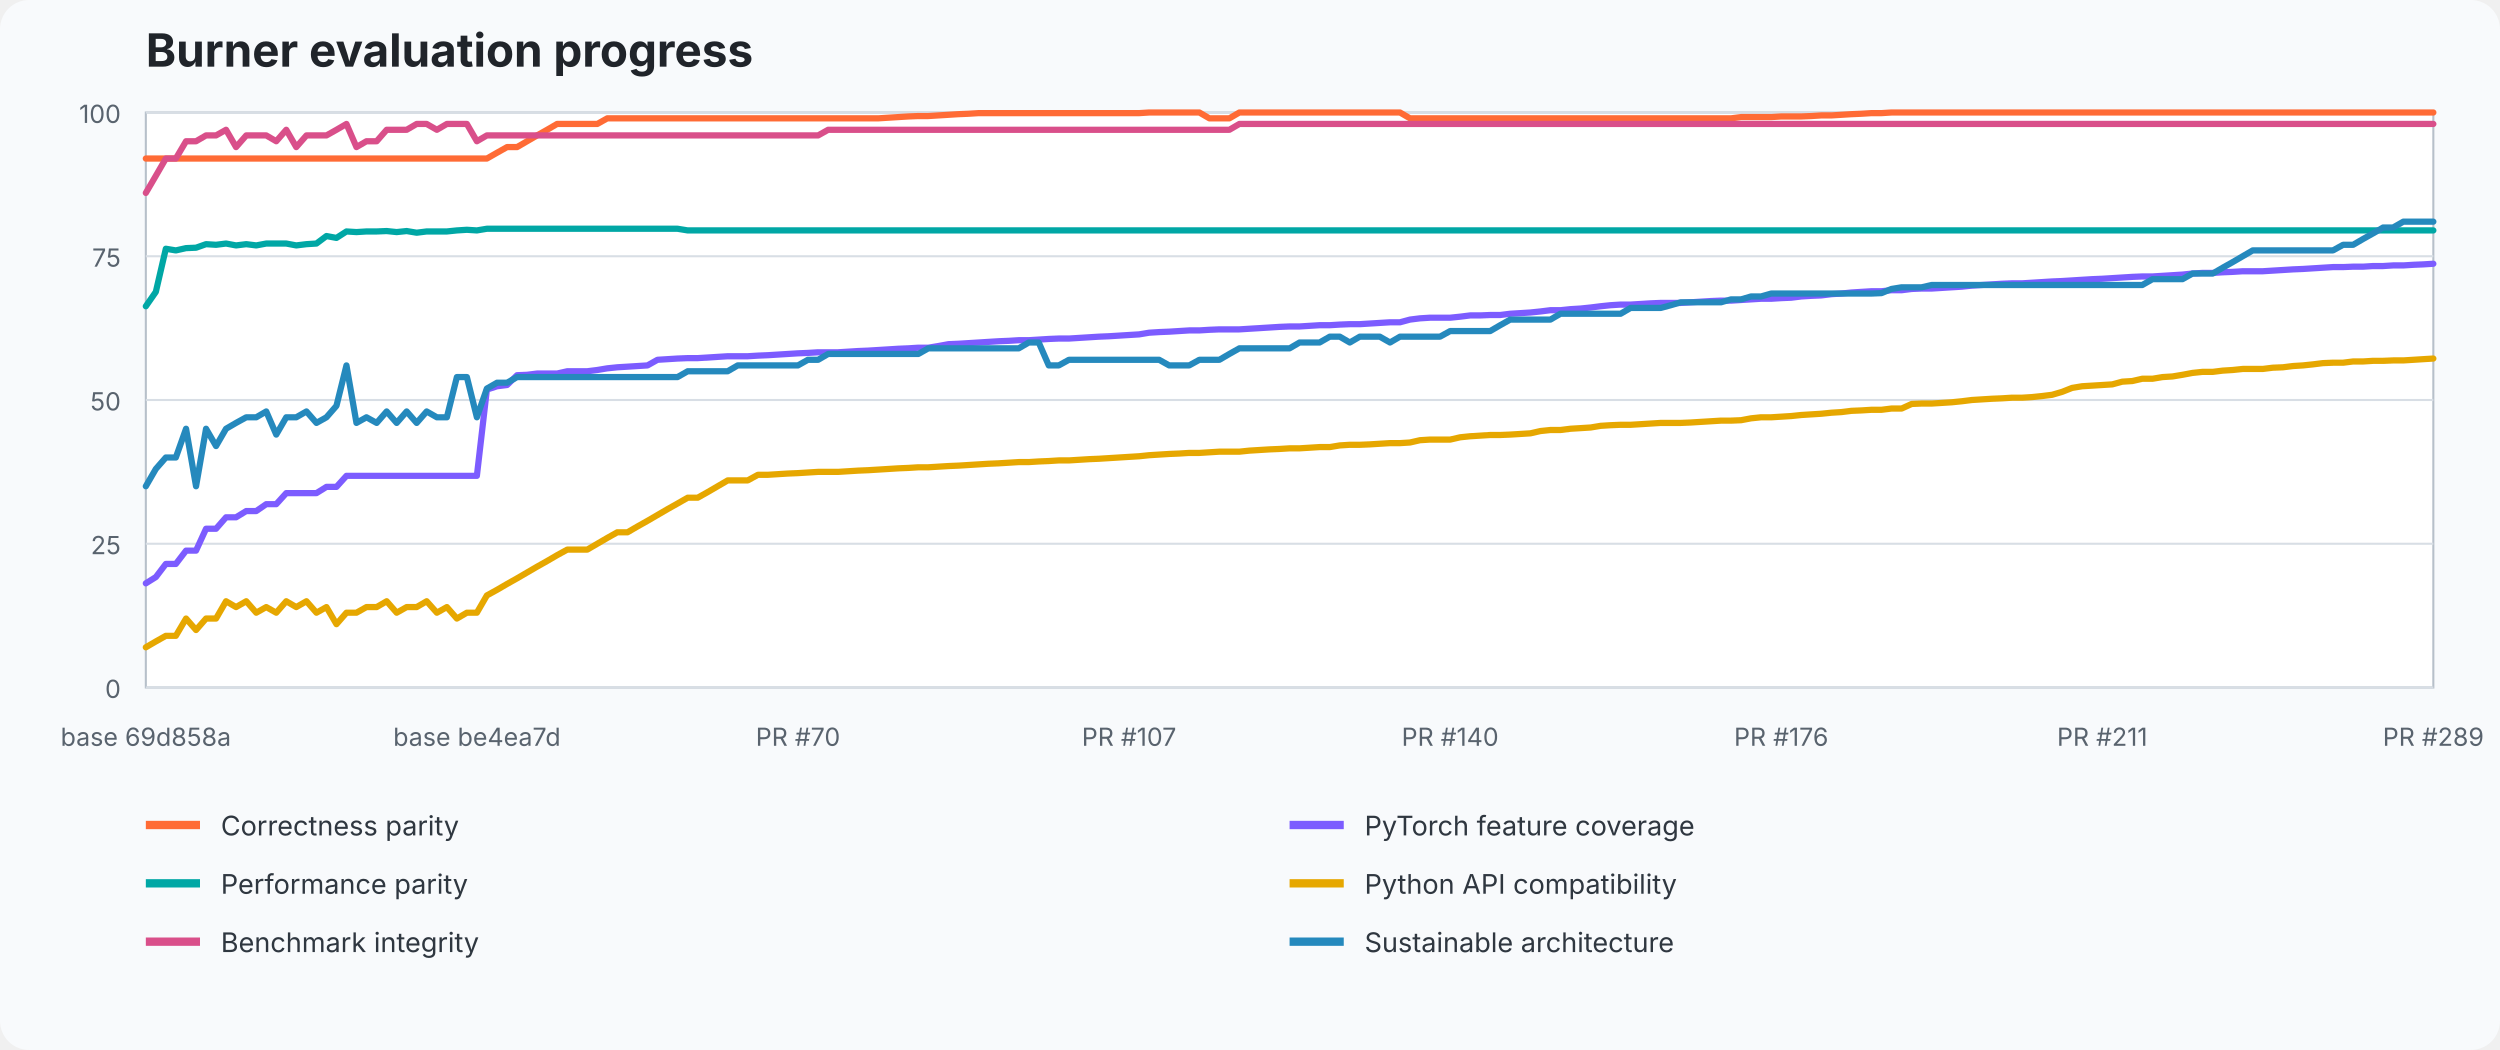
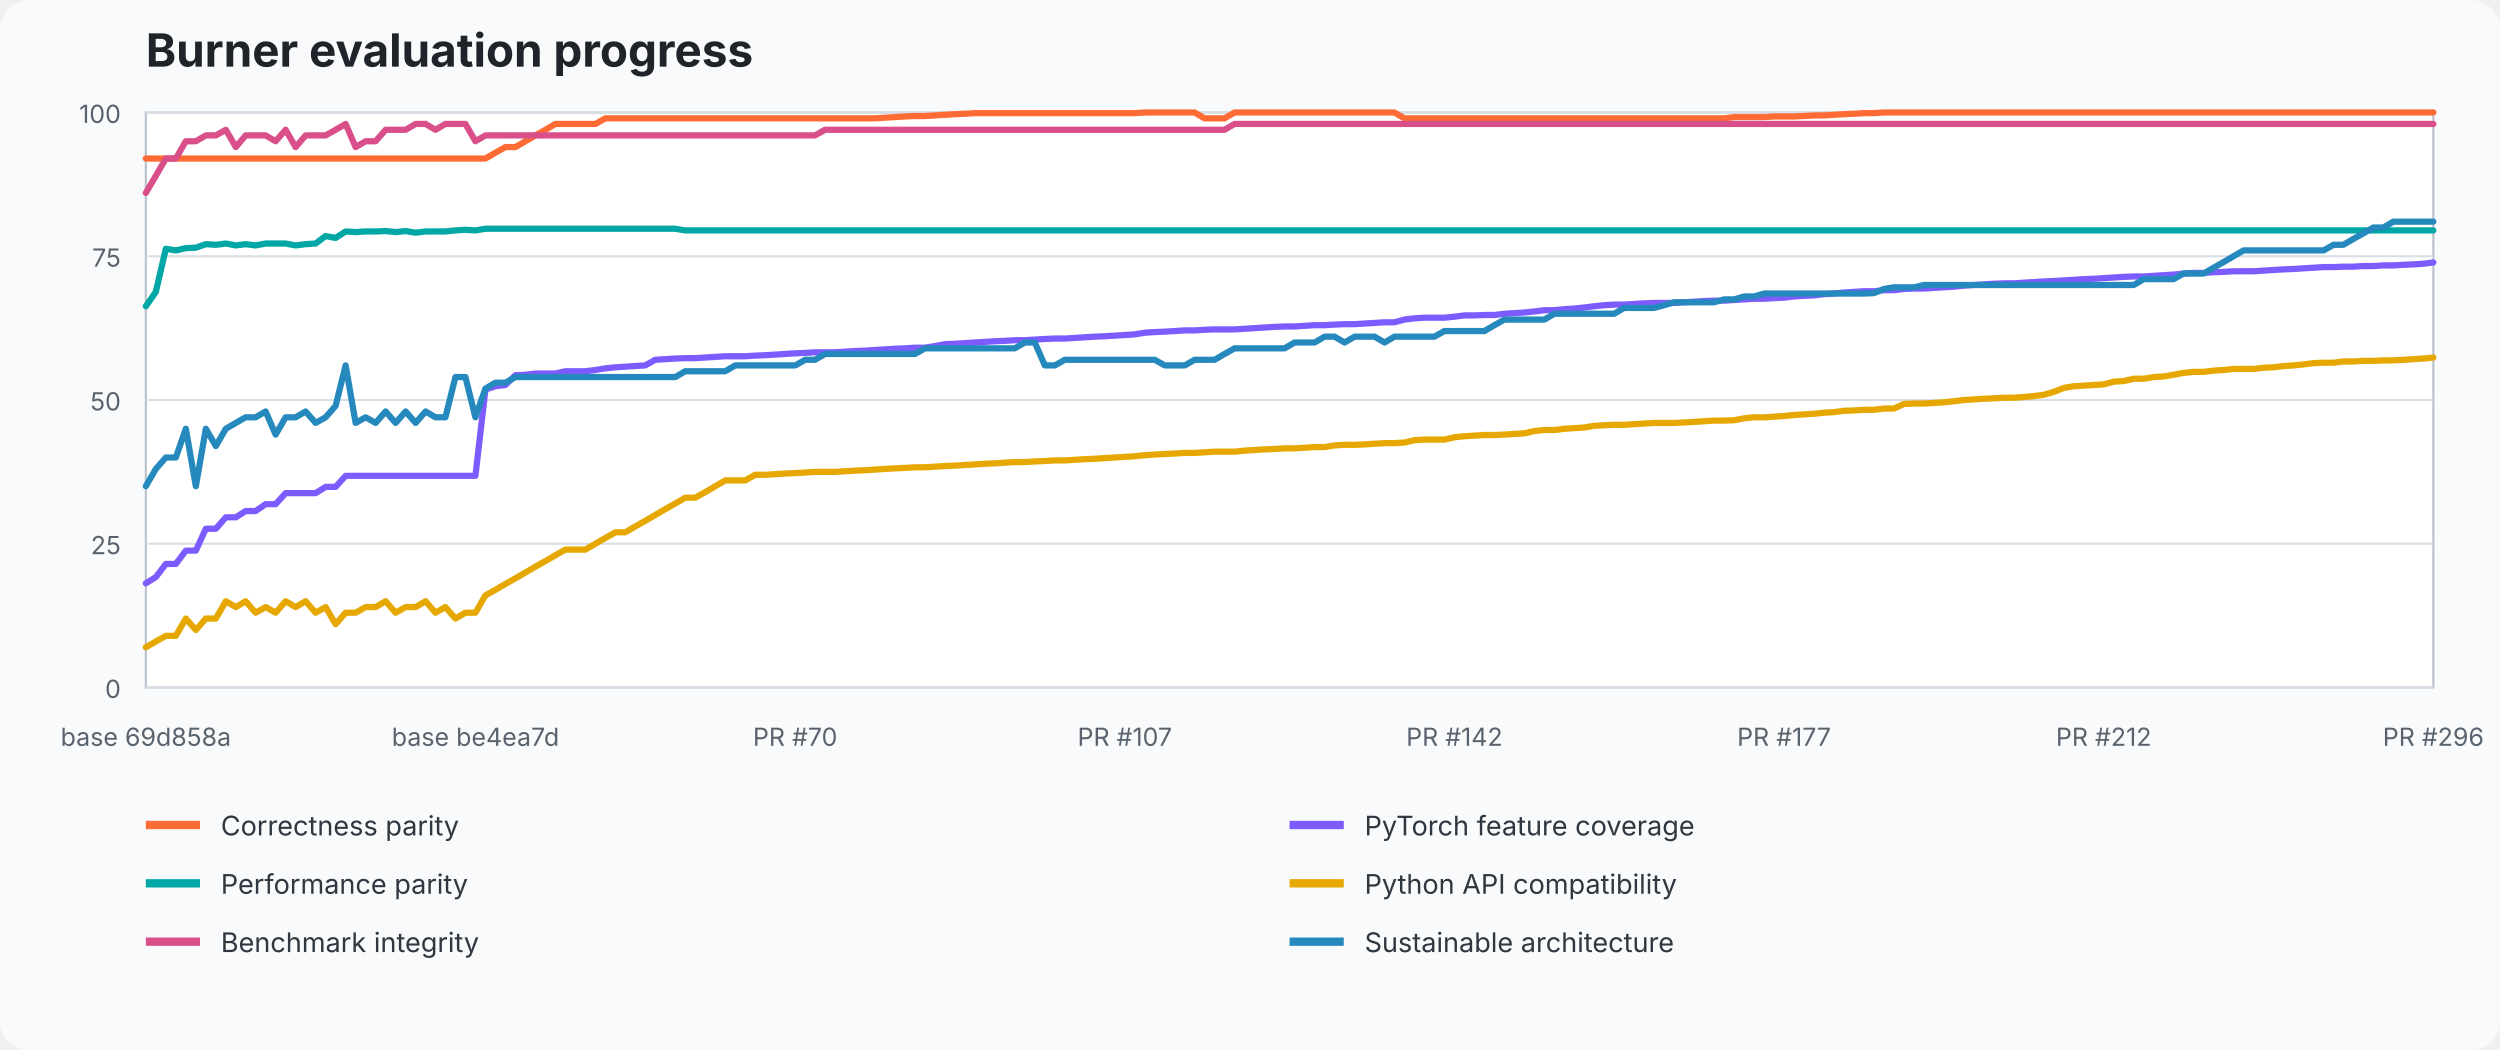
<svg xmlns="http://www.w3.org/2000/svg" width="1200" height="504" viewBox="0 0 1200 504" role="img" aria-labelledby="title desc">
  <style>text{font-family:ui-sans-serif,system-ui,-apple-system,BlinkMacSystemFont,"Segoe UI",sans-serif}.title{font-size:22px;font-weight:700;fill:#20242a}.axis{font-size:12px;fill:#59636e}.legend{font-size:13px;fill:#2f3740}.grid{stroke:#d8dee5;stroke-width:1}.plot{fill:#fff;stroke:#b7c0ca}</style>
  <rect width="100%" height="100%" fill="#f8fafc" rx="14" />
  <text x="70" y="32" class="title">Burner evaluation progress</text>
  <rect x="70" y="54" width="1098" height="276" class="plot" />
  <line x1="70" y1="330" x2="1168" y2="330" class="grid" />
  <text x="58" y="335" text-anchor="end" class="axis">0</text>
  <line x1="70" y1="261" x2="1168" y2="261" class="grid" />
  <text x="58" y="266" text-anchor="end" class="axis">25</text>
  <line x1="70" y1="192" x2="1168" y2="192" class="grid" />
  <text x="58" y="197" text-anchor="end" class="axis">50</text>
  <line x1="70" y1="123" x2="1168" y2="123" class="grid" />
  <text x="58" y="128" text-anchor="end" class="axis">75</text>
  <line x1="70" y1="54" x2="1168" y2="54" class="grid" />
  <text x="58" y="59" text-anchor="end" class="axis">100</text>
-   <polyline points="70.0,76.1 74.8,76.1 79.6,76.1 84.4,76.1 89.3,76.1 94.1,76.1 98.9,76.1 103.7,76.1 108.5,76.1 113.3,76.1 118.2,76.1 123.0,76.1 127.8,76.1 132.6,76.1 137.4,76.1 142.2,76.1 147.1,76.1 151.9,76.1 156.7,76.1 161.5,76.1 166.3,76.1 171.1,76.1 175.9,76.1 180.8,76.1 185.6,76.1 190.4,76.1 195.2,76.1 200.0,76.1 204.8,76.1 209.7,76.1 214.5,76.1 219.3,76.1 224.1,76.1 228.9,76.1 233.7,76.1 238.6,73.3 243.4,70.6 248.2,70.6 253.0,67.8 257.8,65.0 262.6,62.3 267.4,59.5 272.3,59.5 277.1,59.5 281.9,59.5 286.7,59.5 291.5,56.8 296.3,56.8 301.2,56.8 306.0,56.8 310.8,56.8 315.6,56.8 320.4,56.8 325.2,56.8 330.1,56.8 334.9,56.8 339.7,56.8 344.5,56.8 349.3,56.8 354.1,56.8 358.9,56.8 363.8,56.8 368.6,56.8 373.4,56.8 378.2,56.8 383.0,56.8 387.8,56.8 392.7,56.8 397.5,56.8 402.3,56.8 407.1,56.8 411.9,56.8 416.7,56.8 421.6,56.8 426.4,56.5 431.2,56.2 436.0,55.9 440.8,55.7 445.6,55.7 450.4,55.4 455.3,55.1 460.1,54.8 464.9,54.6 469.7,54.3 474.5,54.3 479.3,54.3 484.2,54.3 489.0,54.3 493.8,54.3 498.6,54.3 503.4,54.3 508.2,54.3 513.1,54.3 517.9,54.3 522.7,54.3 527.5,54.3 532.3,54.3 537.1,54.3 541.9,54.3 546.8,54.3 551.6,54.0 556.4,54.0 561.2,54.0 566.0,54.0 570.8,54.0 575.7,54.0 580.5,56.8 585.3,56.8 590.1,56.8 594.9,54.0 599.7,54.0 604.6,54.0 609.4,54.0 614.2,54.0 619.0,54.0 623.8,54.0 628.6,54.0 633.4,54.0 638.3,54.0 643.1,54.0 647.9,54.0 652.7,54.0 657.5,54.0 662.3,54.0 667.2,54.0 672.0,54.0 676.8,56.8 681.6,56.8 686.4,56.8 691.2,56.8 696.1,56.8 700.9,56.8 705.7,56.8 710.5,56.8 715.3,56.8 720.1,56.8 724.9,56.8 729.8,56.8 734.6,56.8 739.4,56.8 744.2,56.8 749.0,56.8 753.8,56.8 758.7,56.8 763.5,56.8 768.3,56.8 773.1,56.8 777.9,56.8 782.7,56.8 787.6,56.8 792.4,56.8 797.2,56.8 802.0,56.8 806.8,56.8 811.6,56.8 816.4,56.8 821.3,56.8 826.1,56.8 830.9,56.8 835.7,56.2 840.5,56.2 845.3,56.2 850.2,56.2 855.0,55.9 859.8,55.9 864.6,55.9 869.4,55.7 874.2,55.4 879.1,55.4 883.9,55.1 888.7,54.8 893.5,54.6 898.3,54.3 903.1,54.3 907.9,54.0 912.8,54.0 917.6,54.0 922.4,54.0 927.2,54.0 932.0,54.0 936.8,54.0 941.7,54.0 946.5,54.0 951.3,54.0 956.1,54.0 960.9,54.0 965.7,54.0 970.6,54.0 975.4,54.0 980.2,54.0 985.0,54.0 989.8,54.0 994.6,54.0 999.4,54.0 1004.3,54.0 1009.1,54.0 1013.9,54.0 1018.7,54.0 1023.5,54.0 1028.3,54.0 1033.2,54.0 1038.0,54.0 1042.8,54.0 1047.6,54.0 1052.4,54.0 1057.2,54.0 1062.1,54.0 1066.9,54.0 1071.7,54.0 1076.5,54.0 1081.3,54.0 1086.1,54.0 1090.9,54.0 1095.8,54.0 1100.6,54.0 1105.4,54.0 1110.2,54.0 1115.0,54.0 1119.8,54.0 1124.7,54.0 1129.5,54.0 1134.3,54.0 1139.1,54.0 1143.9,54.0 1148.7,54.0 1153.6,54.0 1158.4,54.0 1163.2,54.0 1168.0,54.0" fill="none" stroke="#ff6b35" stroke-width="3" stroke-linejoin="round" stroke-linecap="round" />
-   <polyline points="70.0,280.0 74.8,277.0 79.6,270.7 84.4,270.7 89.3,264.3 94.1,264.3 98.9,253.8 103.7,253.8 108.5,248.3 113.3,248.3 118.2,245.3 123.0,245.3 127.8,242.0 132.6,242.0 137.4,236.7 142.2,236.7 147.1,236.7 151.9,236.7 156.7,233.7 161.5,233.7 166.3,228.4 171.1,228.4 175.9,228.4 180.8,228.4 185.6,228.4 190.4,228.4 195.2,228.4 200.0,228.4 204.8,228.4 209.7,228.4 214.5,228.4 219.3,228.4 224.1,228.4 228.9,228.4 233.7,187.0 238.6,185.4 243.4,184.8 248.2,180.1 253.0,179.9 257.8,179.3 262.6,179.3 267.4,179.3 272.3,178.2 277.1,178.2 281.9,178.2 286.7,177.6 291.5,176.8 296.3,176.3 301.2,176.0 306.0,175.7 310.8,175.4 315.6,172.7 320.4,172.4 325.2,172.1 330.1,171.9 334.9,171.9 339.7,171.6 344.5,171.3 349.3,171.0 354.1,171.0 358.9,171.0 363.8,170.7 368.6,170.5 373.4,170.2 378.2,169.9 383.0,169.6 387.8,169.4 392.7,169.1 397.5,169.1 402.3,169.1 407.1,168.8 411.9,168.5 416.7,168.3 421.6,168.0 426.4,167.7 431.2,167.4 436.0,167.2 440.8,166.9 445.6,166.9 450.4,166.1 455.3,165.2 460.1,165.0 464.9,164.7 469.7,164.4 474.5,164.1 479.3,163.8 484.2,163.6 489.0,163.3 493.8,163.3 498.6,163.0 503.4,162.7 508.2,162.5 513.1,162.5 517.9,162.2 522.7,161.9 527.5,161.6 532.3,161.4 537.1,161.1 541.9,160.8 546.8,160.5 551.6,159.7 556.4,159.4 561.2,159.2 566.0,158.9 570.8,158.6 575.7,158.6 580.5,158.3 585.3,158.1 590.1,158.1 594.9,158.1 599.7,157.8 604.6,157.5 609.4,157.2 614.2,156.9 619.0,156.7 623.8,156.7 628.6,156.4 633.4,156.1 638.3,156.1 643.1,155.8 647.9,155.6 652.7,155.6 657.5,155.3 662.3,155.0 667.2,154.7 672.0,154.7 676.8,153.4 681.6,152.8 686.4,152.5 691.2,152.5 696.1,152.5 700.9,152.0 705.7,151.4 710.5,151.4 715.3,151.2 720.1,151.2 724.9,150.6 729.8,150.3 734.6,150.0 739.4,149.5 744.2,148.9 749.0,148.9 753.8,148.4 758.7,148.1 763.5,147.6 768.3,147.0 773.1,146.5 777.9,146.2 782.7,146.2 787.6,145.9 792.4,145.6 797.2,145.4 802.0,145.4 806.8,145.4 811.6,145.1 816.4,144.8 821.3,144.5 826.1,144.3 830.9,144.3 835.7,144.0 840.5,143.7 845.3,143.4 850.2,143.4 855.0,143.1 859.8,142.9 864.6,142.3 869.4,142.0 874.2,141.8 879.1,141.2 883.9,140.9 888.7,140.4 893.5,140.1 898.3,139.8 903.1,139.8 907.9,139.3 912.8,139.3 917.6,138.7 922.4,138.5 927.2,138.5 932.0,138.2 936.8,137.9 941.7,137.6 946.5,137.1 951.3,136.8 956.1,136.5 960.9,136.2 965.7,136.0 970.6,136.0 975.4,135.7 980.2,135.4 985.0,135.1 989.8,134.9 994.6,134.6 999.4,134.3 1004.3,134.0 1009.1,133.8 1013.9,133.5 1018.7,133.2 1023.5,132.9 1028.3,132.7 1033.2,132.7 1038.0,132.4 1042.8,132.1 1047.6,131.8 1052.4,131.3 1057.2,131.0 1062.1,131.0 1066.9,130.7 1071.7,130.5 1076.5,130.2 1081.3,130.2 1086.1,130.2 1090.9,129.9 1095.8,129.6 1100.6,129.3 1105.4,129.1 1110.2,128.8 1115.0,128.5 1119.8,128.2 1124.7,128.2 1129.5,128.0 1134.3,128.0 1139.1,127.7 1143.9,127.7 1148.7,127.4 1153.6,127.4 1158.4,127.1 1163.2,126.9 1168.0,126.6" fill="none" stroke="#7c5cff" stroke-width="3" stroke-linejoin="round" stroke-linecap="round" />
-   <polyline points="70.0,147.0 74.8,140.1 79.6,119.4 84.4,120.2 89.3,119.1 94.1,118.9 98.9,117.2 103.7,117.5 108.5,116.9 113.3,117.8 118.2,117.2 123.0,117.8 127.8,116.9 132.6,116.9 137.4,116.9 142.2,117.8 147.1,117.2 151.9,116.9 156.7,113.3 161.5,114.2 166.3,111.1 171.1,111.4 175.9,111.1 180.8,111.1 185.6,110.9 190.4,111.4 195.2,110.9 200.0,111.7 204.8,111.1 209.7,111.1 214.5,111.1 219.3,110.6 224.1,110.3 228.9,110.6 233.7,109.8 238.6,109.8 243.4,109.8 248.2,109.8 253.0,109.8 257.8,109.8 262.6,109.8 267.4,109.8 272.3,109.8 277.1,109.8 281.9,109.8 286.7,109.8 291.5,109.8 296.3,109.8 301.2,109.8 306.0,109.8 310.8,109.8 315.6,109.8 320.4,109.8 325.2,109.8 330.1,110.6 334.9,110.6 339.7,110.6 344.5,110.6 349.3,110.6 354.1,110.6 358.9,110.6 363.8,110.6 368.6,110.6 373.4,110.6 378.2,110.6 383.0,110.6 387.8,110.6 392.7,110.6 397.5,110.6 402.3,110.6 407.1,110.6 411.9,110.6 416.7,110.6 421.6,110.6 426.4,110.6 431.2,110.6 436.0,110.6 440.8,110.6 445.6,110.6 450.4,110.6 455.3,110.6 460.1,110.6 464.9,110.6 469.7,110.6 474.5,110.6 479.3,110.6 484.2,110.6 489.0,110.6 493.8,110.6 498.6,110.6 503.4,110.6 508.2,110.6 513.1,110.6 517.9,110.6 522.7,110.6 527.5,110.6 532.3,110.6 537.1,110.6 541.9,110.6 546.8,110.6 551.6,110.6 556.4,110.6 561.2,110.6 566.0,110.6 570.8,110.6 575.7,110.6 580.5,110.6 585.3,110.6 590.1,110.6 594.9,110.6 599.7,110.6 604.6,110.6 609.4,110.6 614.2,110.6 619.0,110.6 623.8,110.6 628.6,110.6 633.4,110.6 638.3,110.6 643.1,110.6 647.9,110.6 652.7,110.6 657.5,110.6 662.3,110.6 667.2,110.6 672.0,110.6 676.8,110.6 681.6,110.6 686.4,110.6 691.2,110.6 696.1,110.6 700.9,110.6 705.7,110.6 710.5,110.6 715.3,110.6 720.1,110.6 724.9,110.6 729.8,110.6 734.6,110.6 739.4,110.6 744.2,110.6 749.0,110.6 753.8,110.6 758.7,110.6 763.5,110.6 768.3,110.6 773.1,110.6 777.9,110.6 782.7,110.6 787.6,110.6 792.4,110.6 797.2,110.6 802.0,110.6 806.8,110.6 811.6,110.6 816.4,110.6 821.3,110.6 826.1,110.6 830.9,110.6 835.7,110.6 840.5,110.6 845.3,110.6 850.2,110.6 855.0,110.6 859.8,110.6 864.6,110.6 869.4,110.6 874.2,110.6 879.1,110.6 883.9,110.6 888.7,110.6 893.5,110.6 898.3,110.6 903.1,110.6 907.9,110.6 912.8,110.6 917.6,110.6 922.4,110.6 927.2,110.6 932.0,110.6 936.8,110.6 941.7,110.6 946.5,110.6 951.3,110.6 956.1,110.6 960.9,110.6 965.7,110.6 970.6,110.6 975.4,110.6 980.2,110.6 985.0,110.6 989.8,110.6 994.6,110.6 999.4,110.6 1004.3,110.6 1009.1,110.6 1013.9,110.6 1018.7,110.6 1023.5,110.6 1028.3,110.6 1033.2,110.6 1038.0,110.6 1042.8,110.6 1047.6,110.6 1052.4,110.6 1057.2,110.6 1062.1,110.6 1066.9,110.6 1071.7,110.6 1076.5,110.6 1081.3,110.6 1086.1,110.6 1090.9,110.6 1095.8,110.6 1100.6,110.6 1105.4,110.6 1110.2,110.6 1115.0,110.6 1119.8,110.6 1124.7,110.6 1129.5,110.6 1134.3,110.6 1139.1,110.6 1143.9,110.6 1148.7,110.6 1153.6,110.6 1158.4,110.6 1163.2,110.6 1168.0,110.6" fill="none" stroke="#00a7a5" stroke-width="3" stroke-linejoin="round" stroke-linecap="round" />
-   <polyline points="70.0,310.7 74.8,307.9 79.6,305.2 84.4,305.2 89.3,296.9 94.1,302.4 98.9,296.9 103.7,296.9 108.5,288.6 113.3,291.4 118.2,288.6 123.0,294.1 127.8,291.4 132.6,294.1 137.4,288.6 142.2,291.4 147.1,288.6 151.9,294.1 156.7,291.4 161.5,299.6 166.3,294.1 171.1,294.1 175.9,291.4 180.8,291.4 185.6,288.6 190.4,294.1 195.2,291.4 200.0,291.4 204.8,288.6 209.7,294.1 214.5,291.4 219.3,296.9 224.1,294.1 228.9,294.1 233.7,285.8 238.6,283.1 243.4,280.3 248.2,277.6 253.0,274.8 257.8,272.0 262.6,269.3 267.4,266.5 272.3,263.8 277.1,263.8 281.9,263.8 286.7,261.0 291.5,258.2 296.3,255.5 301.2,255.5 306.0,252.7 310.8,250.0 315.6,247.2 320.4,244.4 325.2,241.7 330.1,238.9 334.9,238.9 339.7,236.2 344.5,233.4 349.3,230.6 354.1,230.6 358.9,230.6 363.8,227.9 368.6,227.9 373.4,227.6 378.2,227.3 383.0,227.1 387.8,226.8 392.7,226.5 397.5,226.5 402.3,226.5 407.1,226.2 411.9,225.9 416.7,225.7 421.6,225.4 426.4,225.1 431.2,224.8 436.0,224.6 440.8,224.3 445.6,224.3 450.4,224.0 455.3,223.7 460.1,223.5 464.9,223.2 469.7,222.9 474.5,222.6 479.3,222.4 484.2,222.1 489.0,221.8 493.8,221.8 498.6,221.5 503.4,221.3 508.2,221.0 513.1,221.0 517.9,220.7 522.7,220.4 527.5,220.2 532.3,219.9 537.1,219.6 541.9,219.3 546.8,219.0 551.6,218.5 556.4,218.2 561.2,217.9 566.0,217.7 570.8,217.4 575.7,217.4 580.5,217.1 585.3,216.8 590.1,216.8 594.9,216.8 599.7,216.3 604.6,216.0 609.4,215.7 614.2,215.5 619.0,215.2 623.8,215.2 628.6,214.9 633.4,214.6 638.3,214.6 643.1,213.8 647.9,213.5 652.7,213.5 657.5,213.3 662.3,213.0 667.2,212.7 672.0,212.7 676.8,212.4 681.6,211.3 686.4,211.0 691.2,211.0 696.1,211.0 700.9,209.9 705.7,209.4 710.5,209.1 715.3,208.8 720.1,208.8 724.9,208.6 729.8,208.3 734.6,208.0 739.4,206.9 744.2,206.4 749.0,206.4 753.8,205.8 758.7,205.5 763.5,205.2 768.3,204.4 773.1,204.1 777.9,203.9 782.7,203.9 787.6,203.6 792.4,203.3 797.2,203.0 802.0,203.0 806.8,203.0 811.6,202.8 816.4,202.5 821.3,202.2 826.1,201.9 830.9,201.9 835.7,201.7 840.5,200.8 845.3,200.3 850.2,200.3 855.0,200.0 859.8,199.7 864.6,199.2 869.4,198.9 874.2,198.6 879.1,198.1 883.9,197.8 888.7,197.2 893.5,197.0 898.3,196.7 903.1,196.7 907.9,196.1 912.8,196.1 917.6,193.9 922.4,193.7 927.2,193.7 932.0,193.4 936.8,193.1 941.7,192.6 946.5,192.0 951.3,191.7 956.1,191.4 960.9,191.2 965.7,190.9 970.6,190.9 975.4,190.6 980.2,190.1 985.0,189.5 989.8,188.1 994.6,186.2 999.4,185.4 1004.3,185.1 1009.1,184.8 1013.9,184.5 1018.7,183.2 1023.5,182.9 1028.3,181.8 1033.2,181.8 1038.0,181.0 1042.8,180.7 1047.6,179.9 1052.4,179.0 1057.2,178.5 1062.1,178.5 1066.9,177.9 1071.7,177.6 1076.5,177.1 1081.3,177.1 1086.1,177.1 1090.9,176.5 1095.8,176.3 1100.6,175.7 1105.4,175.4 1110.2,174.9 1115.0,174.3 1119.8,174.1 1124.7,174.1 1129.5,173.5 1134.3,173.5 1139.1,173.2 1143.9,173.2 1148.7,173.0 1153.6,173.0 1158.4,172.7 1163.2,172.4 1168.0,172.1" fill="none" stroke="#e6a700" stroke-width="3" stroke-linejoin="round" stroke-linecap="round" />
-   <polyline points="70.0,92.6 74.8,84.4 79.6,76.1 84.4,76.1 89.3,67.8 94.1,67.8 98.9,65.0 103.7,65.0 108.5,62.3 113.3,70.6 118.2,65.0 123.0,65.0 127.8,65.0 132.6,67.8 137.4,62.3 142.2,70.6 147.1,65.0 151.9,65.0 156.7,65.0 161.5,62.3 166.3,59.5 171.1,70.6 175.9,67.8 180.8,67.8 185.6,62.3 190.4,62.3 195.2,62.3 200.0,59.5 204.8,59.5 209.7,62.3 214.5,59.5 219.3,59.5 224.1,59.5 228.9,67.8 233.7,65.0 238.6,65.0 243.4,65.0 248.2,65.0 253.0,65.0 257.8,65.0 262.6,65.0 267.4,65.0 272.3,65.0 277.1,65.0 281.9,65.0 286.7,65.0 291.5,65.0 296.3,65.0 301.2,65.0 306.0,65.0 310.8,65.0 315.6,65.0 320.4,65.0 325.2,65.0 330.1,65.0 334.9,65.0 339.7,65.0 344.5,65.0 349.3,65.0 354.1,65.0 358.9,65.0 363.8,65.0 368.6,65.0 373.4,65.0 378.2,65.0 383.0,65.0 387.8,65.0 392.7,65.0 397.5,62.3 402.3,62.3 407.1,62.3 411.9,62.3 416.7,62.3 421.6,62.3 426.4,62.3 431.2,62.3 436.0,62.3 440.8,62.3 445.6,62.3 450.4,62.3 455.3,62.3 460.1,62.3 464.9,62.3 469.7,62.3 474.5,62.3 479.3,62.3 484.2,62.3 489.0,62.3 493.8,62.3 498.6,62.3 503.4,62.3 508.2,62.3 513.1,62.3 517.9,62.3 522.7,62.3 527.5,62.3 532.3,62.3 537.1,62.3 541.9,62.3 546.8,62.3 551.6,62.3 556.4,62.3 561.2,62.3 566.0,62.3 570.8,62.3 575.7,62.3 580.5,62.3 585.3,62.3 590.1,62.3 594.9,59.5 599.7,59.5 604.6,59.5 609.4,59.5 614.2,59.5 619.0,59.5 623.8,59.5 628.6,59.5 633.4,59.5 638.3,59.5 643.1,59.5 647.9,59.5 652.7,59.5 657.5,59.5 662.3,59.5 667.2,59.5 672.0,59.5 676.8,59.5 681.6,59.5 686.4,59.5 691.2,59.5 696.1,59.5 700.9,59.5 705.7,59.5 710.5,59.5 715.3,59.5 720.1,59.5 724.9,59.5 729.8,59.5 734.6,59.5 739.4,59.5 744.2,59.5 749.0,59.5 753.8,59.5 758.7,59.5 763.5,59.5 768.3,59.5 773.1,59.5 777.9,59.5 782.7,59.5 787.6,59.5 792.4,59.5 797.2,59.5 802.0,59.5 806.8,59.5 811.6,59.5 816.4,59.5 821.3,59.5 826.1,59.5 830.9,59.5 835.7,59.5 840.5,59.5 845.3,59.5 850.2,59.5 855.0,59.5 859.8,59.5 864.6,59.5 869.4,59.5 874.2,59.5 879.1,59.5 883.9,59.5 888.7,59.5 893.5,59.5 898.3,59.5 903.1,59.5 907.9,59.5 912.8,59.5 917.6,59.5 922.4,59.5 927.2,59.5 932.0,59.5 936.8,59.5 941.7,59.5 946.5,59.5 951.3,59.5 956.1,59.5 960.9,59.5 965.7,59.5 970.6,59.5 975.4,59.5 980.2,59.5 985.0,59.5 989.8,59.5 994.6,59.5 999.4,59.5 1004.3,59.5 1009.1,59.5 1013.9,59.5 1018.7,59.5 1023.5,59.5 1028.3,59.5 1033.2,59.5 1038.0,59.5 1042.8,59.5 1047.6,59.5 1052.4,59.5 1057.2,59.5 1062.1,59.5 1066.9,59.5 1071.7,59.5 1076.5,59.5 1081.3,59.5 1086.1,59.5 1090.9,59.5 1095.8,59.5 1100.6,59.5 1105.4,59.5 1110.2,59.5 1115.0,59.5 1119.8,59.5 1124.7,59.5 1129.5,59.5 1134.3,59.5 1139.1,59.5 1143.9,59.5 1148.7,59.5 1153.6,59.5 1158.4,59.5 1163.2,59.5 1168.0,59.5" fill="none" stroke="#d94f8a" stroke-width="3" stroke-linejoin="round" stroke-linecap="round" />
-   <polyline points="70.0,233.4 74.8,225.1 79.6,219.6 84.4,219.6 89.3,205.8 94.1,233.4 98.9,205.8 103.7,214.1 108.5,205.8 113.3,203.0 118.2,200.3 123.0,200.3 127.8,197.5 132.6,208.6 137.4,200.3 142.2,200.3 147.1,197.5 151.9,203.0 156.7,200.3 161.5,194.8 166.3,175.4 171.1,203.0 175.9,200.3 180.8,203.0 185.6,197.5 190.4,203.0 195.2,197.5 200.0,203.0 204.8,197.5 209.7,200.3 214.5,200.3 219.3,181.0 224.1,181.0 228.9,200.3 233.7,186.5 238.6,183.7 243.4,183.7 248.2,181.0 253.0,181.0 257.8,181.0 262.6,181.0 267.4,181.0 272.3,181.0 277.1,181.0 281.9,181.0 286.7,181.0 291.5,181.0 296.3,181.0 301.2,181.0 306.0,181.0 310.8,181.0 315.6,181.0 320.4,181.0 325.2,181.0 330.1,178.2 334.9,178.2 339.7,178.2 344.5,178.2 349.3,178.2 354.1,175.4 358.9,175.4 363.8,175.4 368.6,175.4 373.4,175.4 378.2,175.4 383.0,175.4 387.8,172.7 392.7,172.7 397.5,169.9 402.3,169.9 407.1,169.9 411.9,169.9 416.7,169.9 421.6,169.9 426.4,169.9 431.2,169.9 436.0,169.9 440.8,169.9 445.6,167.2 450.4,167.2 455.3,167.2 460.1,167.2 464.9,167.2 469.7,167.2 474.5,167.2 479.3,167.2 484.2,167.2 489.0,167.2 493.8,164.4 498.6,164.4 503.4,175.4 508.2,175.4 513.1,172.7 517.9,172.7 522.7,172.7 527.5,172.7 532.3,172.7 537.1,172.7 541.9,172.7 546.8,172.7 551.6,172.7 556.4,172.7 561.2,175.4 566.0,175.4 570.8,175.4 575.7,172.7 580.5,172.7 585.3,172.7 590.1,169.9 594.9,167.2 599.7,167.2 604.6,167.2 609.4,167.2 614.2,167.2 619.0,167.2 623.8,164.4 628.6,164.4 633.4,164.4 638.3,161.6 643.1,161.6 647.9,164.4 652.7,161.6 657.5,161.6 662.3,161.6 667.2,164.4 672.0,161.6 676.8,161.6 681.6,161.6 686.4,161.6 691.2,161.6 696.1,158.9 700.9,158.9 705.7,158.9 710.5,158.9 715.3,158.9 720.1,156.1 724.9,153.4 729.8,153.4 734.6,153.4 739.4,153.4 744.2,153.4 749.0,150.6 753.8,150.6 758.7,150.6 763.5,150.6 768.3,150.6 773.1,150.6 777.9,150.6 782.7,147.8 787.6,147.8 792.4,147.8 797.2,147.8 802.0,146.5 806.8,145.1 811.6,145.1 816.4,145.1 821.3,145.1 826.1,145.1 830.9,143.7 835.7,143.7 840.5,142.3 845.3,142.3 850.2,140.9 855.0,140.9 859.8,140.9 864.6,140.9 869.4,140.9 874.2,140.9 879.1,140.9 883.9,140.9 888.7,140.9 893.5,140.9 898.3,140.9 903.1,140.7 907.9,138.7 912.8,137.9 917.6,137.9 922.4,137.9 927.2,136.8 932.0,136.8 936.8,136.8 941.7,136.8 946.5,136.8 951.3,136.8 956.1,136.8 960.9,136.8 965.7,136.8 970.6,136.8 975.4,136.8 980.2,136.8 985.0,136.8 989.8,136.8 994.6,136.8 999.4,136.8 1004.3,136.8 1009.1,136.8 1013.9,136.8 1018.7,136.8 1023.5,136.8 1028.3,136.8 1033.2,134.0 1038.0,134.0 1042.8,134.0 1047.6,134.0 1052.4,131.3 1057.2,131.3 1062.1,131.3 1066.9,128.5 1071.7,125.8 1076.5,123.0 1081.3,120.2 1086.1,120.2 1090.9,120.2 1095.8,120.2 1100.6,120.2 1105.4,120.2 1110.2,120.2 1115.0,120.2 1119.8,120.2 1124.7,117.5 1129.5,117.5 1134.3,114.7 1139.1,112.0 1143.9,109.2 1148.7,109.2 1153.6,106.4 1158.4,106.4 1163.2,106.4 1168.0,106.4" fill="none" stroke="#2589bd" stroke-width="3" stroke-linejoin="round" stroke-linecap="round" />
+   <polyline points="70.0,76.1 74.8,76.1 79.6,76.1 84.4,76.1 89.2,76.1 94.0,76.1 98.8,76.1 103.6,76.1 108.4,76.1 113.2,76.1 117.9,76.1 122.7,76.1 127.5,76.1 132.3,76.1 137.1,76.1 141.9,76.1 146.7,76.1 151.5,76.1 156.3,76.1 161.1,76.1 165.9,76.1 170.7,76.1 175.5,76.1 180.3,76.1 185.1,76.1 189.9,76.1 194.7,76.1 199.5,76.1 204.3,76.1 209.0,76.1 213.8,76.1 218.6,76.1 223.4,76.1 228.2,76.1 233.0,76.1 237.8,73.3 242.6,70.6 247.4,70.6 252.2,67.8 257.0,65.0 261.8,62.3 266.6,59.5 271.4,59.5 276.2,59.5 281.0,59.5 285.8,59.5 290.6,56.8 295.4,56.8 300.1,56.8 304.9,56.8 309.7,56.8 314.5,56.8 319.3,56.8 324.1,56.8 328.9,56.8 333.7,56.8 338.5,56.8 343.3,56.8 348.1,56.8 352.9,56.8 357.7,56.8 362.5,56.8 367.3,56.8 372.1,56.8 376.9,56.8 381.7,56.8 386.5,56.8 391.2,56.8 396.0,56.8 400.8,56.8 405.6,56.8 410.4,56.8 415.2,56.8 420.0,56.8 424.8,56.5 429.6,56.2 434.4,55.9 439.2,55.7 444.0,55.7 448.8,55.4 453.6,55.1 458.4,54.8 463.2,54.6 468.0,54.3 472.8,54.3 477.6,54.3 482.3,54.3 487.1,54.3 491.9,54.3 496.7,54.3 501.5,54.3 506.3,54.3 511.1,54.3 515.9,54.3 520.7,54.3 525.5,54.3 530.3,54.3 535.1,54.3 539.9,54.3 544.7,54.3 549.5,54.0 554.3,54.0 559.1,54.0 563.9,54.0 568.7,54.0 573.4,54.0 578.2,56.8 583.0,56.8 587.8,56.8 592.6,54.0 597.4,54.0 602.2,54.0 607.0,54.0 611.8,54.0 616.6,54.0 621.4,54.0 626.2,54.0 631.0,54.0 635.8,54.0 640.6,54.0 645.4,54.0 650.2,54.0 655.0,54.0 659.8,54.0 664.6,54.0 669.3,54.0 674.1,56.8 678.9,56.8 683.7,56.8 688.5,56.8 693.3,56.8 698.1,56.8 702.9,56.8 707.7,56.8 712.5,56.8 717.3,56.8 722.1,56.8 726.9,56.8 731.7,56.8 736.5,56.8 741.3,56.8 746.1,56.8 750.9,56.8 755.7,56.8 760.4,56.8 765.2,56.8 770.0,56.8 774.8,56.8 779.6,56.8 784.4,56.8 789.2,56.8 794.0,56.8 798.8,56.8 803.6,56.8 808.4,56.8 813.2,56.8 818.0,56.8 822.8,56.8 827.6,56.8 832.4,56.2 837.2,56.2 842.0,56.2 846.8,56.2 851.5,55.9 856.3,55.9 861.1,55.9 865.9,55.7 870.7,55.4 875.5,55.4 880.3,55.1 885.1,54.8 889.9,54.6 894.7,54.3 899.5,54.3 904.3,54.0 909.1,54.0 913.9,54.0 918.7,54.0 923.5,54.0 928.3,54.0 933.1,54.0 937.9,54.0 942.6,54.0 947.4,54.0 952.2,54.0 957.0,54.0 961.8,54.0 966.6,54.0 971.4,54.0 976.2,54.0 981.0,54.0 985.8,54.0 990.6,54.0 995.4,54.0 1000.2,54.0 1005.0,54.0 1009.8,54.0 1014.6,54.0 1019.4,54.0 1024.2,54.0 1029.0,54.0 1033.7,54.0 1038.5,54.0 1043.3,54.0 1048.1,54.0 1052.9,54.0 1057.7,54.0 1062.5,54.0 1067.3,54.0 1072.1,54.0 1076.9,54.0 1081.7,54.0 1086.5,54.0 1091.3,54.0 1096.1,54.0 1100.9,54.0 1105.7,54.0 1110.5,54.0 1115.3,54.0 1120.1,54.0 1124.8,54.0 1129.6,54.0 1134.4,54.0 1139.2,54.0 1144.0,54.0 1148.8,54.0 1153.6,54.0 1158.4,54.0 1163.2,54.0 1168.0,54.0" fill="none" stroke="#ff6b35" stroke-width="3" stroke-linejoin="round" stroke-linecap="round" />
+   <polyline points="70.0,280.0 74.8,277.0 79.6,270.7 84.4,270.7 89.2,264.3 94.0,264.3 98.8,253.8 103.6,253.8 108.4,248.3 113.2,248.3 117.9,245.3 122.7,245.3 127.5,242.0 132.3,242.0 137.1,236.7 141.9,236.7 146.7,236.7 151.5,236.7 156.3,233.7 161.1,233.7 165.9,228.4 170.7,228.4 175.5,228.4 180.3,228.4 185.1,228.4 189.9,228.4 194.7,228.4 199.5,228.4 204.3,228.4 209.0,228.4 213.8,228.4 218.6,228.4 223.4,228.4 228.2,228.4 233.0,187.0 237.8,185.4 242.6,184.8 247.4,180.1 252.2,179.9 257.0,179.3 261.8,179.3 266.6,179.3 271.4,178.2 276.2,178.2 281.0,178.2 285.8,177.6 290.6,176.8 295.4,176.3 300.1,176.0 304.9,175.7 309.7,175.4 314.5,172.7 319.3,172.4 324.1,172.1 328.9,171.9 333.7,171.9 338.5,171.6 343.3,171.3 348.1,171.0 352.9,171.0 357.7,171.0 362.5,170.7 367.3,170.5 372.1,170.2 376.9,169.9 381.7,169.6 386.5,169.4 391.2,169.1 396.0,169.1 400.8,169.1 405.6,168.8 410.4,168.5 415.2,168.3 420.0,168.0 424.8,167.7 429.6,167.4 434.4,167.2 439.2,166.9 444.0,166.9 448.8,166.1 453.6,165.2 458.4,165.0 463.2,164.7 468.0,164.4 472.8,164.1 477.6,163.8 482.3,163.6 487.1,163.3 491.9,163.3 496.7,163.0 501.5,162.7 506.3,162.5 511.1,162.5 515.9,162.2 520.7,161.9 525.5,161.6 530.3,161.4 535.1,161.1 539.9,160.8 544.7,160.5 549.5,159.7 554.3,159.4 559.1,159.2 563.9,158.9 568.7,158.6 573.4,158.6 578.2,158.3 583.0,158.1 587.8,158.1 592.6,158.1 597.4,157.8 602.2,157.5 607.0,157.2 611.8,156.9 616.6,156.7 621.4,156.7 626.2,156.4 631.0,156.1 635.8,156.1 640.6,155.8 645.4,155.6 650.2,155.6 655.0,155.3 659.8,155.0 664.6,154.7 669.3,154.7 674.1,153.4 678.9,152.8 683.7,152.5 688.5,152.5 693.3,152.5 698.1,152.0 702.9,151.4 707.7,151.4 712.5,151.2 717.3,151.2 722.1,150.6 726.9,150.3 731.7,150.0 736.5,149.5 741.3,148.9 746.1,148.9 750.9,148.4 755.7,148.1 760.4,147.6 765.2,147.0 770.0,146.5 774.8,146.2 779.6,146.2 784.4,145.9 789.2,145.6 794.0,145.4 798.8,145.4 803.6,145.4 808.4,145.1 813.2,144.8 818.0,144.5 822.8,144.3 827.6,144.3 832.4,144.0 837.2,143.7 842.0,143.4 846.8,143.4 851.5,143.1 856.3,142.9 861.1,142.3 865.9,142.0 870.7,141.8 875.5,141.2 880.3,140.9 885.1,140.4 889.9,140.1 894.7,139.8 899.5,139.8 904.3,139.3 909.1,139.3 913.9,138.7 918.7,138.5 923.5,138.5 928.3,138.2 933.1,137.9 937.9,137.6 942.6,137.1 947.4,136.8 952.2,136.5 957.0,136.2 961.8,136.0 966.6,136.0 971.4,135.7 976.2,135.4 981.0,135.1 985.8,134.9 990.6,134.6 995.4,134.3 1000.2,134.0 1005.0,133.8 1009.8,133.5 1014.6,133.2 1019.4,132.9 1024.2,132.7 1029.0,132.7 1033.7,132.4 1038.5,132.1 1043.3,131.8 1048.1,131.3 1052.9,131.0 1057.7,131.0 1062.5,130.7 1067.3,130.5 1072.1,130.2 1076.9,130.2 1081.7,130.2 1086.5,129.9 1091.3,129.6 1096.1,129.3 1100.9,129.1 1105.7,128.8 1110.5,128.5 1115.3,128.2 1120.1,128.2 1124.8,128.0 1129.6,128.0 1134.4,127.7 1139.2,127.7 1144.0,127.4 1148.8,127.4 1153.6,127.1 1158.4,126.9 1163.2,126.6 1168.0,126.0" fill="none" stroke="#7c5cff" stroke-width="3" stroke-linejoin="round" stroke-linecap="round" />
+   <polyline points="70.0,147.0 74.8,140.1 79.6,119.4 84.4,120.2 89.2,119.1 94.0,118.9 98.8,117.2 103.6,117.5 108.4,116.9 113.2,117.8 117.9,117.2 122.7,117.8 127.5,116.9 132.3,116.9 137.1,116.9 141.9,117.8 146.7,117.2 151.5,116.9 156.3,113.3 161.1,114.2 165.9,111.1 170.7,111.4 175.5,111.1 180.3,111.1 185.1,110.9 189.9,111.4 194.7,110.9 199.5,111.7 204.3,111.1 209.0,111.1 213.8,111.1 218.6,110.6 223.4,110.3 228.2,110.6 233.0,109.8 237.8,109.8 242.6,109.8 247.4,109.8 252.2,109.8 257.0,109.8 261.8,109.8 266.6,109.8 271.4,109.8 276.2,109.8 281.0,109.8 285.8,109.8 290.6,109.8 295.4,109.8 300.1,109.8 304.9,109.8 309.7,109.8 314.5,109.8 319.3,109.8 324.1,109.8 328.9,110.6 333.7,110.6 338.5,110.6 343.3,110.6 348.1,110.6 352.9,110.6 357.7,110.6 362.5,110.6 367.3,110.6 372.1,110.6 376.9,110.6 381.7,110.6 386.5,110.6 391.2,110.6 396.0,110.6 400.8,110.6 405.6,110.6 410.4,110.6 415.2,110.6 420.0,110.6 424.8,110.6 429.6,110.6 434.4,110.6 439.2,110.6 444.0,110.6 448.8,110.6 453.6,110.6 458.4,110.6 463.2,110.6 468.0,110.6 472.8,110.6 477.6,110.6 482.3,110.6 487.1,110.6 491.9,110.6 496.7,110.6 501.5,110.6 506.3,110.6 511.1,110.6 515.9,110.6 520.7,110.6 525.5,110.6 530.3,110.6 535.1,110.6 539.9,110.6 544.7,110.6 549.5,110.6 554.3,110.6 559.1,110.6 563.9,110.6 568.7,110.6 573.4,110.6 578.2,110.6 583.0,110.6 587.8,110.6 592.6,110.6 597.4,110.6 602.2,110.6 607.0,110.6 611.8,110.6 616.6,110.6 621.4,110.6 626.2,110.6 631.0,110.6 635.8,110.6 640.6,110.6 645.4,110.6 650.2,110.6 655.0,110.6 659.8,110.6 664.6,110.6 669.3,110.6 674.1,110.6 678.9,110.6 683.7,110.6 688.5,110.6 693.3,110.6 698.1,110.6 702.9,110.6 707.7,110.6 712.5,110.6 717.3,110.6 722.1,110.6 726.9,110.6 731.7,110.6 736.5,110.6 741.3,110.6 746.1,110.6 750.9,110.6 755.7,110.6 760.4,110.6 765.2,110.6 770.0,110.6 774.8,110.6 779.6,110.6 784.4,110.6 789.2,110.6 794.0,110.6 798.8,110.6 803.6,110.6 808.4,110.6 813.2,110.6 818.0,110.6 822.8,110.6 827.6,110.6 832.4,110.6 837.2,110.6 842.0,110.6 846.8,110.6 851.5,110.6 856.3,110.6 861.1,110.6 865.9,110.6 870.7,110.6 875.5,110.6 880.3,110.6 885.1,110.6 889.9,110.6 894.7,110.6 899.5,110.6 904.3,110.6 909.1,110.6 913.9,110.6 918.7,110.6 923.5,110.6 928.3,110.6 933.1,110.6 937.9,110.6 942.6,110.6 947.4,110.6 952.2,110.6 957.0,110.6 961.8,110.6 966.6,110.6 971.4,110.6 976.2,110.6 981.0,110.6 985.8,110.6 990.6,110.6 995.4,110.6 1000.2,110.6 1005.0,110.6 1009.8,110.6 1014.6,110.6 1019.4,110.6 1024.2,110.6 1029.0,110.6 1033.7,110.6 1038.5,110.6 1043.3,110.6 1048.1,110.6 1052.9,110.6 1057.7,110.6 1062.5,110.6 1067.3,110.6 1072.1,110.6 1076.9,110.6 1081.7,110.6 1086.5,110.6 1091.3,110.6 1096.1,110.6 1100.9,110.6 1105.7,110.6 1110.5,110.6 1115.3,110.6 1120.1,110.6 1124.8,110.6 1129.6,110.6 1134.4,110.6 1139.2,110.6 1144.0,110.6 1148.8,110.6 1153.6,110.6 1158.4,110.6 1163.2,110.6 1168.0,110.6" fill="none" stroke="#00a7a5" stroke-width="3" stroke-linejoin="round" stroke-linecap="round" />
+   <polyline points="70.0,310.7 74.8,307.9 79.6,305.2 84.4,305.2 89.2,296.9 94.0,302.4 98.8,296.9 103.6,296.9 108.4,288.6 113.2,291.4 117.9,288.6 122.7,294.1 127.5,291.4 132.3,294.1 137.1,288.6 141.9,291.4 146.7,288.6 151.5,294.1 156.3,291.4 161.1,299.6 165.9,294.1 170.7,294.1 175.5,291.4 180.3,291.4 185.1,288.6 189.9,294.1 194.7,291.4 199.5,291.4 204.3,288.6 209.0,294.1 213.8,291.4 218.6,296.9 223.4,294.1 228.2,294.1 233.0,285.8 237.8,283.1 242.6,280.3 247.4,277.6 252.2,274.8 257.0,272.0 261.8,269.3 266.6,266.5 271.4,263.8 276.2,263.8 281.0,263.8 285.8,261.0 290.6,258.2 295.4,255.5 300.1,255.5 304.9,252.7 309.7,250.0 314.5,247.2 319.3,244.4 324.1,241.7 328.9,238.9 333.7,238.9 338.5,236.2 343.3,233.4 348.1,230.6 352.9,230.6 357.7,230.6 362.5,227.9 367.3,227.9 372.1,227.6 376.9,227.3 381.7,227.1 386.5,226.8 391.2,226.5 396.0,226.5 400.8,226.5 405.6,226.2 410.4,225.9 415.2,225.7 420.0,225.4 424.8,225.1 429.6,224.8 434.4,224.6 439.2,224.3 444.0,224.3 448.8,224.0 453.6,223.7 458.4,223.5 463.2,223.2 468.0,222.9 472.8,222.6 477.6,222.4 482.3,222.1 487.1,221.8 491.9,221.8 496.7,221.5 501.5,221.3 506.3,221.0 511.1,221.0 515.9,220.7 520.7,220.4 525.5,220.2 530.3,219.9 535.1,219.6 539.9,219.3 544.7,219.0 549.5,218.5 554.3,218.2 559.1,217.9 563.9,217.7 568.7,217.4 573.4,217.4 578.2,217.1 583.0,216.8 587.8,216.8 592.6,216.8 597.4,216.3 602.2,216.0 607.0,215.7 611.8,215.5 616.6,215.2 621.4,215.2 626.2,214.9 631.0,214.6 635.8,214.6 640.6,213.8 645.4,213.5 650.2,213.5 655.0,213.3 659.8,213.0 664.6,212.7 669.3,212.7 674.1,212.4 678.9,211.3 683.7,211.0 688.5,211.0 693.3,211.0 698.1,209.9 702.9,209.4 707.7,209.1 712.5,208.8 717.3,208.8 722.1,208.6 726.9,208.3 731.7,208.0 736.5,206.9 741.3,206.4 746.1,206.4 750.9,205.8 755.7,205.5 760.4,205.2 765.2,204.4 770.0,204.1 774.8,203.9 779.6,203.9 784.4,203.6 789.2,203.3 794.0,203.0 798.8,203.0 803.6,203.0 808.4,202.8 813.2,202.5 818.0,202.2 822.8,201.9 827.6,201.9 832.4,201.7 837.2,200.8 842.0,200.3 846.8,200.3 851.5,200.0 856.3,199.7 861.1,199.2 865.9,198.9 870.7,198.6 875.5,198.1 880.3,197.8 885.1,197.2 889.9,197.0 894.7,196.7 899.5,196.7 904.3,196.1 909.1,196.1 913.9,193.9 918.7,193.7 923.5,193.7 928.3,193.4 933.1,193.1 937.9,192.6 942.6,192.0 947.4,191.7 952.2,191.4 957.0,191.2 961.8,190.9 966.6,190.9 971.4,190.6 976.2,190.1 981.0,189.5 985.8,188.1 990.6,186.2 995.4,185.4 1000.2,185.1 1005.0,184.8 1009.8,184.5 1014.6,183.2 1019.4,182.9 1024.2,181.8 1029.0,181.8 1033.7,181.0 1038.5,180.7 1043.3,179.9 1048.1,179.0 1052.9,178.5 1057.7,178.5 1062.5,177.9 1067.3,177.6 1072.1,177.1 1076.9,177.1 1081.7,177.1 1086.5,176.5 1091.3,176.3 1096.1,175.7 1100.9,175.4 1105.7,174.9 1110.5,174.3 1115.3,174.1 1120.1,174.1 1124.8,173.5 1129.6,173.5 1134.4,173.2 1139.2,173.2 1144.0,173.0 1148.8,173.0 1153.6,172.7 1158.4,172.4 1163.2,172.1 1168.0,171.6" fill="none" stroke="#e6a700" stroke-width="3" stroke-linejoin="round" stroke-linecap="round" />
+   <polyline points="70.0,92.6 74.8,84.4 79.6,76.1 84.4,76.1 89.2,67.8 94.0,67.8 98.8,65.0 103.6,65.0 108.4,62.3 113.2,70.6 117.9,65.0 122.7,65.0 127.5,65.0 132.3,67.8 137.1,62.3 141.9,70.6 146.7,65.0 151.5,65.0 156.3,65.0 161.1,62.3 165.9,59.5 170.7,70.6 175.5,67.8 180.3,67.8 185.1,62.3 189.9,62.3 194.7,62.3 199.5,59.5 204.3,59.5 209.0,62.3 213.8,59.5 218.6,59.5 223.4,59.5 228.2,67.8 233.0,65.0 237.8,65.0 242.6,65.0 247.4,65.0 252.2,65.0 257.0,65.0 261.8,65.0 266.6,65.0 271.4,65.0 276.2,65.0 281.0,65.0 285.8,65.0 290.6,65.0 295.4,65.0 300.1,65.0 304.9,65.0 309.7,65.0 314.5,65.0 319.3,65.0 324.1,65.0 328.9,65.0 333.7,65.0 338.5,65.0 343.3,65.0 348.1,65.0 352.9,65.0 357.7,65.0 362.5,65.0 367.3,65.0 372.1,65.0 376.9,65.0 381.7,65.0 386.5,65.0 391.2,65.0 396.0,62.3 400.8,62.3 405.6,62.3 410.4,62.3 415.2,62.3 420.0,62.3 424.8,62.3 429.6,62.3 434.4,62.3 439.2,62.3 444.0,62.3 448.8,62.3 453.6,62.3 458.4,62.3 463.2,62.3 468.0,62.3 472.8,62.3 477.6,62.3 482.3,62.3 487.1,62.3 491.9,62.3 496.7,62.3 501.5,62.3 506.3,62.3 511.1,62.3 515.9,62.3 520.7,62.3 525.5,62.3 530.3,62.3 535.1,62.3 539.9,62.3 544.7,62.3 549.5,62.3 554.3,62.3 559.1,62.3 563.9,62.3 568.7,62.3 573.4,62.3 578.2,62.3 583.0,62.3 587.8,62.3 592.6,59.5 597.4,59.5 602.2,59.5 607.0,59.5 611.8,59.5 616.6,59.5 621.4,59.5 626.2,59.5 631.0,59.5 635.8,59.5 640.6,59.5 645.4,59.5 650.2,59.5 655.0,59.5 659.8,59.5 664.6,59.5 669.3,59.5 674.1,59.5 678.9,59.5 683.7,59.5 688.5,59.5 693.3,59.5 698.1,59.5 702.9,59.5 707.7,59.5 712.5,59.5 717.3,59.5 722.1,59.5 726.9,59.5 731.7,59.5 736.5,59.5 741.3,59.5 746.1,59.5 750.9,59.5 755.7,59.5 760.4,59.5 765.2,59.5 770.0,59.5 774.8,59.5 779.6,59.5 784.4,59.5 789.2,59.5 794.0,59.5 798.8,59.5 803.6,59.5 808.4,59.5 813.2,59.5 818.0,59.5 822.8,59.5 827.6,59.5 832.4,59.5 837.2,59.5 842.0,59.5 846.8,59.5 851.5,59.5 856.3,59.5 861.1,59.5 865.9,59.5 870.7,59.5 875.5,59.5 880.3,59.5 885.1,59.5 889.9,59.5 894.7,59.5 899.5,59.5 904.3,59.5 909.1,59.5 913.9,59.5 918.7,59.5 923.5,59.5 928.3,59.5 933.1,59.5 937.9,59.5 942.6,59.5 947.4,59.5 952.2,59.5 957.0,59.5 961.8,59.5 966.6,59.5 971.4,59.5 976.2,59.5 981.0,59.5 985.8,59.5 990.6,59.5 995.4,59.5 1000.2,59.5 1005.0,59.5 1009.8,59.5 1014.6,59.5 1019.4,59.5 1024.2,59.5 1029.0,59.5 1033.7,59.5 1038.5,59.5 1043.3,59.5 1048.1,59.5 1052.9,59.5 1057.7,59.5 1062.5,59.5 1067.3,59.5 1072.1,59.5 1076.9,59.5 1081.7,59.5 1086.5,59.5 1091.3,59.5 1096.1,59.5 1100.9,59.5 1105.7,59.5 1110.5,59.5 1115.3,59.5 1120.1,59.5 1124.8,59.5 1129.6,59.5 1134.4,59.5 1139.2,59.5 1144.0,59.5 1148.8,59.5 1153.6,59.5 1158.4,59.5 1163.2,59.5 1168.0,59.5" fill="none" stroke="#d94f8a" stroke-width="3" stroke-linejoin="round" stroke-linecap="round" />
+   <polyline points="70.0,233.4 74.8,225.1 79.6,219.6 84.4,219.6 89.2,205.8 94.0,233.4 98.8,205.8 103.6,214.1 108.4,205.8 113.2,203.0 117.9,200.3 122.7,200.3 127.5,197.5 132.3,208.6 137.1,200.3 141.9,200.3 146.7,197.5 151.5,203.0 156.3,200.3 161.1,194.8 165.9,175.4 170.7,203.0 175.5,200.3 180.3,203.0 185.1,197.5 189.9,203.0 194.7,197.5 199.5,203.0 204.3,197.5 209.0,200.3 213.8,200.3 218.6,181.0 223.4,181.0 228.2,200.3 233.0,186.5 237.8,183.7 242.6,183.7 247.4,181.0 252.2,181.0 257.0,181.0 261.8,181.0 266.6,181.0 271.4,181.0 276.2,181.0 281.0,181.0 285.8,181.0 290.6,181.0 295.4,181.0 300.1,181.0 304.9,181.0 309.7,181.0 314.5,181.0 319.3,181.0 324.1,181.0 328.9,178.2 333.7,178.2 338.5,178.2 343.3,178.2 348.1,178.2 352.9,175.4 357.7,175.4 362.5,175.4 367.3,175.4 372.1,175.4 376.9,175.4 381.7,175.4 386.5,172.7 391.2,172.7 396.0,169.9 400.8,169.9 405.6,169.9 410.4,169.9 415.2,169.9 420.0,169.9 424.8,169.9 429.6,169.9 434.4,169.9 439.2,169.9 444.0,167.2 448.8,167.2 453.6,167.2 458.4,167.2 463.2,167.2 468.0,167.2 472.8,167.2 477.6,167.2 482.3,167.2 487.1,167.2 491.9,164.4 496.7,164.4 501.5,175.4 506.3,175.4 511.1,172.7 515.9,172.7 520.7,172.7 525.5,172.7 530.3,172.7 535.1,172.7 539.9,172.7 544.7,172.7 549.5,172.7 554.3,172.7 559.1,175.4 563.9,175.4 568.7,175.4 573.4,172.7 578.2,172.7 583.0,172.7 587.8,169.9 592.6,167.2 597.4,167.2 602.2,167.2 607.0,167.2 611.8,167.2 616.6,167.2 621.4,164.4 626.2,164.4 631.0,164.4 635.8,161.6 640.6,161.6 645.4,164.4 650.2,161.6 655.0,161.6 659.8,161.6 664.6,164.4 669.3,161.6 674.1,161.6 678.9,161.6 683.7,161.6 688.5,161.6 693.3,158.9 698.1,158.9 702.9,158.9 707.7,158.9 712.5,158.9 717.3,156.1 722.1,153.4 726.9,153.4 731.7,153.4 736.5,153.4 741.3,153.4 746.1,150.6 750.9,150.6 755.7,150.6 760.4,150.6 765.2,150.6 770.0,150.6 774.8,150.6 779.6,147.8 784.4,147.8 789.2,147.8 794.0,147.8 798.8,146.5 803.6,145.1 808.4,145.1 813.2,145.1 818.0,145.1 822.8,145.1 827.6,143.7 832.4,143.7 837.2,142.3 842.0,142.3 846.8,140.9 851.5,140.9 856.3,140.9 861.1,140.9 865.9,140.9 870.7,140.9 875.5,140.9 880.3,140.9 885.1,140.9 889.9,140.9 894.7,140.9 899.5,140.7 904.3,138.7 909.1,137.9 913.9,137.9 918.7,137.9 923.5,136.8 928.3,136.8 933.1,136.8 937.9,136.8 942.6,136.8 947.4,136.8 952.2,136.8 957.0,136.8 961.8,136.8 966.6,136.8 971.4,136.8 976.2,136.8 981.0,136.8 985.8,136.8 990.6,136.8 995.4,136.8 1000.2,136.8 1005.0,136.8 1009.8,136.8 1014.6,136.8 1019.4,136.8 1024.2,136.8 1029.0,134.0 1033.7,134.0 1038.5,134.0 1043.3,134.0 1048.1,131.3 1052.9,131.3 1057.7,131.3 1062.5,128.5 1067.3,125.8 1072.1,123.0 1076.9,120.2 1081.7,120.2 1086.5,120.2 1091.3,120.2 1096.1,120.2 1100.9,120.2 1105.7,120.2 1110.5,120.2 1115.3,120.2 1120.1,117.5 1124.8,117.5 1129.6,114.7 1134.4,112.0 1139.2,109.2 1144.0,109.2 1148.8,106.4 1153.6,106.4 1158.4,106.4 1163.2,106.4 1168.0,106.4" fill="none" stroke="#2589bd" stroke-width="3" stroke-linejoin="round" stroke-linecap="round" />
  <text x="70" y="358" text-anchor="middle" class="axis">base 69d858a</text>
-   <text x="228.921" y="358" text-anchor="middle" class="axis">base be4ea7d</text>
-   <text x="383.026" y="358" text-anchor="middle" class="axis">PR #70</text>
-   <text x="541.947" y="358" text-anchor="middle" class="axis">PR #107</text>
-   <text x="696.053" y="358" text-anchor="middle" class="axis">PR #140</text>
-   <text x="854.974" y="358" text-anchor="middle" class="axis">PR #176</text>
-   <text x="1009.079" y="358" text-anchor="middle" class="axis">PR #211</text>
-   <text x="1168" y="358" text-anchor="middle" class="axis">PR #289</text>
+   <text x="228.227" y="358" text-anchor="middle" class="axis">base be4ea7d</text>
+   <text x="381.659" y="358" text-anchor="middle" class="axis">PR #70</text>
+   <text x="539.886" y="358" text-anchor="middle" class="axis">PR #107</text>
+   <text x="698.114" y="358" text-anchor="middle" class="axis">PR #142</text>
+   <text x="856.341" y="358" text-anchor="middle" class="axis">PR #177</text>
+   <text x="1009.773" y="358" text-anchor="middle" class="axis">PR #212</text>
+   <text x="1168" y="358" text-anchor="middle" class="axis">PR #296</text>
  <line x1="70" y1="396" x2="96" y2="396" stroke="#ff6b35" stroke-width="4" />
  <text x="106" y="401" class="legend">Correctness parity</text>
  <line x1="619" y1="396" x2="645" y2="396" stroke="#7c5cff" stroke-width="4" />
  <text x="655" y="401" class="legend">PyTorch feature coverage</text>
  <line x1="70" y1="424" x2="96" y2="424" stroke="#00a7a5" stroke-width="4" />
  <text x="106" y="429" class="legend">Performance parity</text>
  <line x1="619" y1="424" x2="645" y2="424" stroke="#e6a700" stroke-width="4" />
  <text x="655" y="429" class="legend">Python API compatibility</text>
  <line x1="70" y1="452" x2="96" y2="452" stroke="#d94f8a" stroke-width="4" />
  <text x="106" y="457" class="legend">Benchmark integrity</text>
  <line x1="619" y1="452" x2="645" y2="452" stroke="#2589bd" stroke-width="4" />
  <text x="655" y="457" class="legend">Sustainable architecture</text>
</svg>
